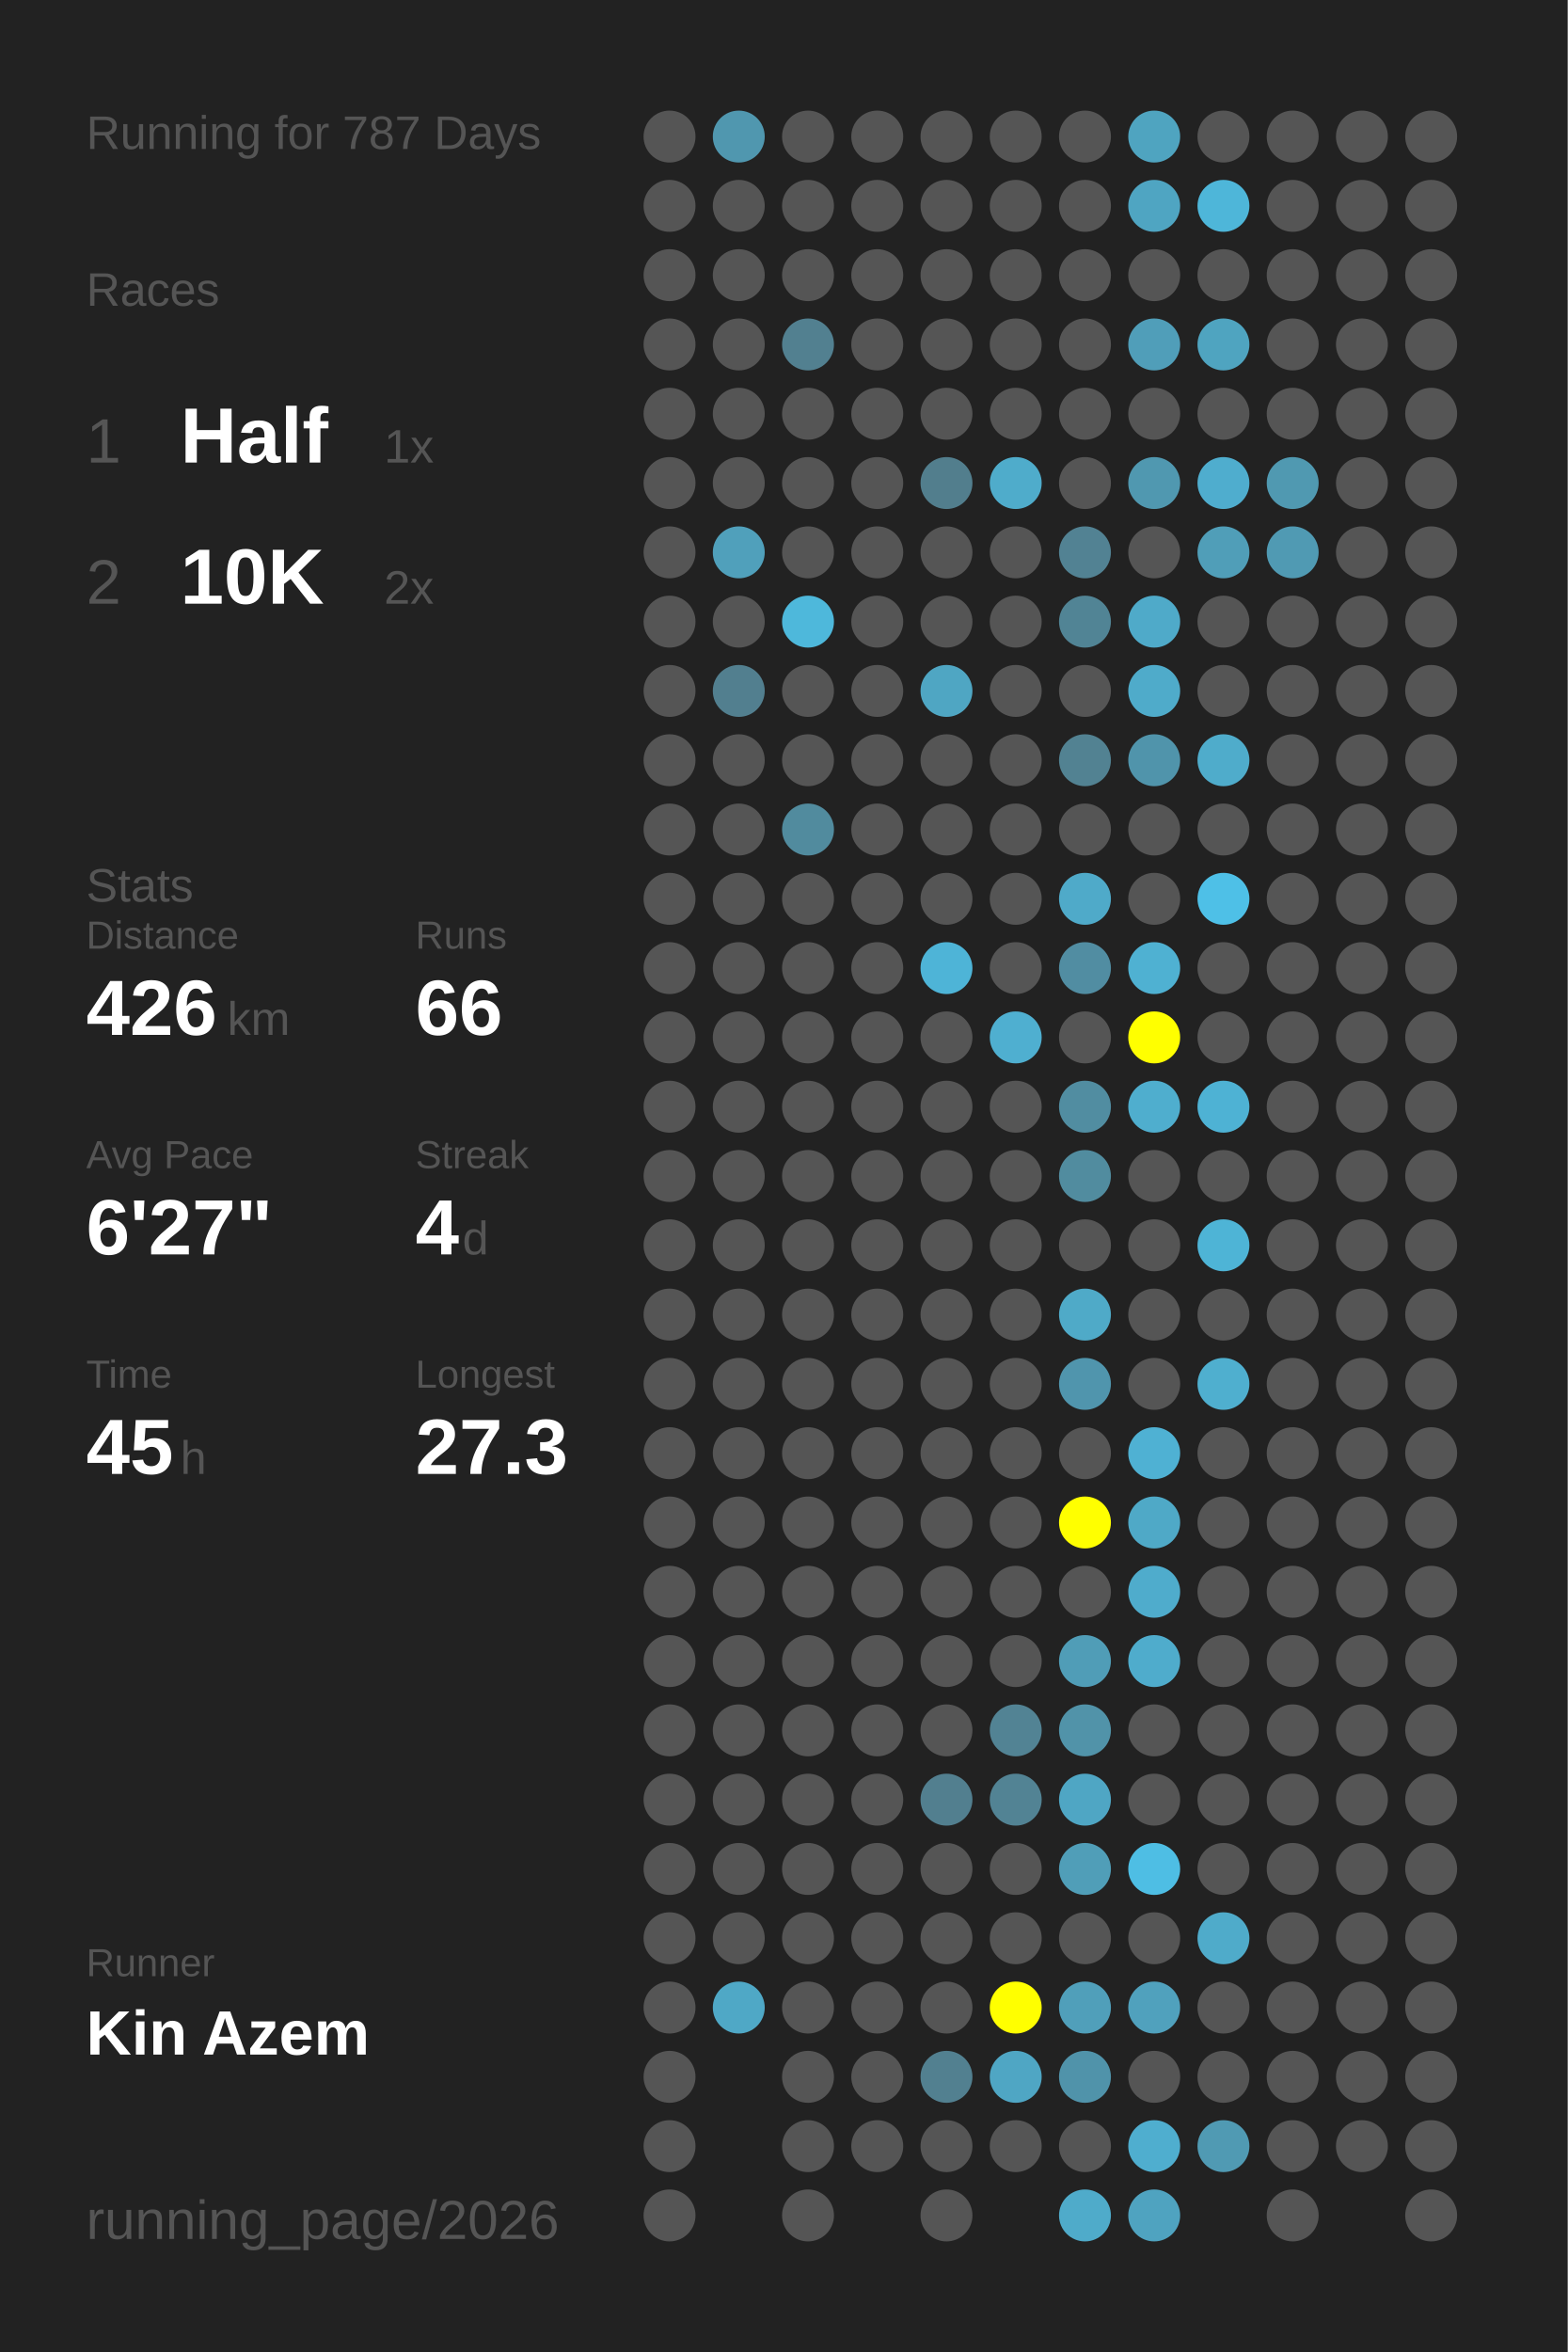
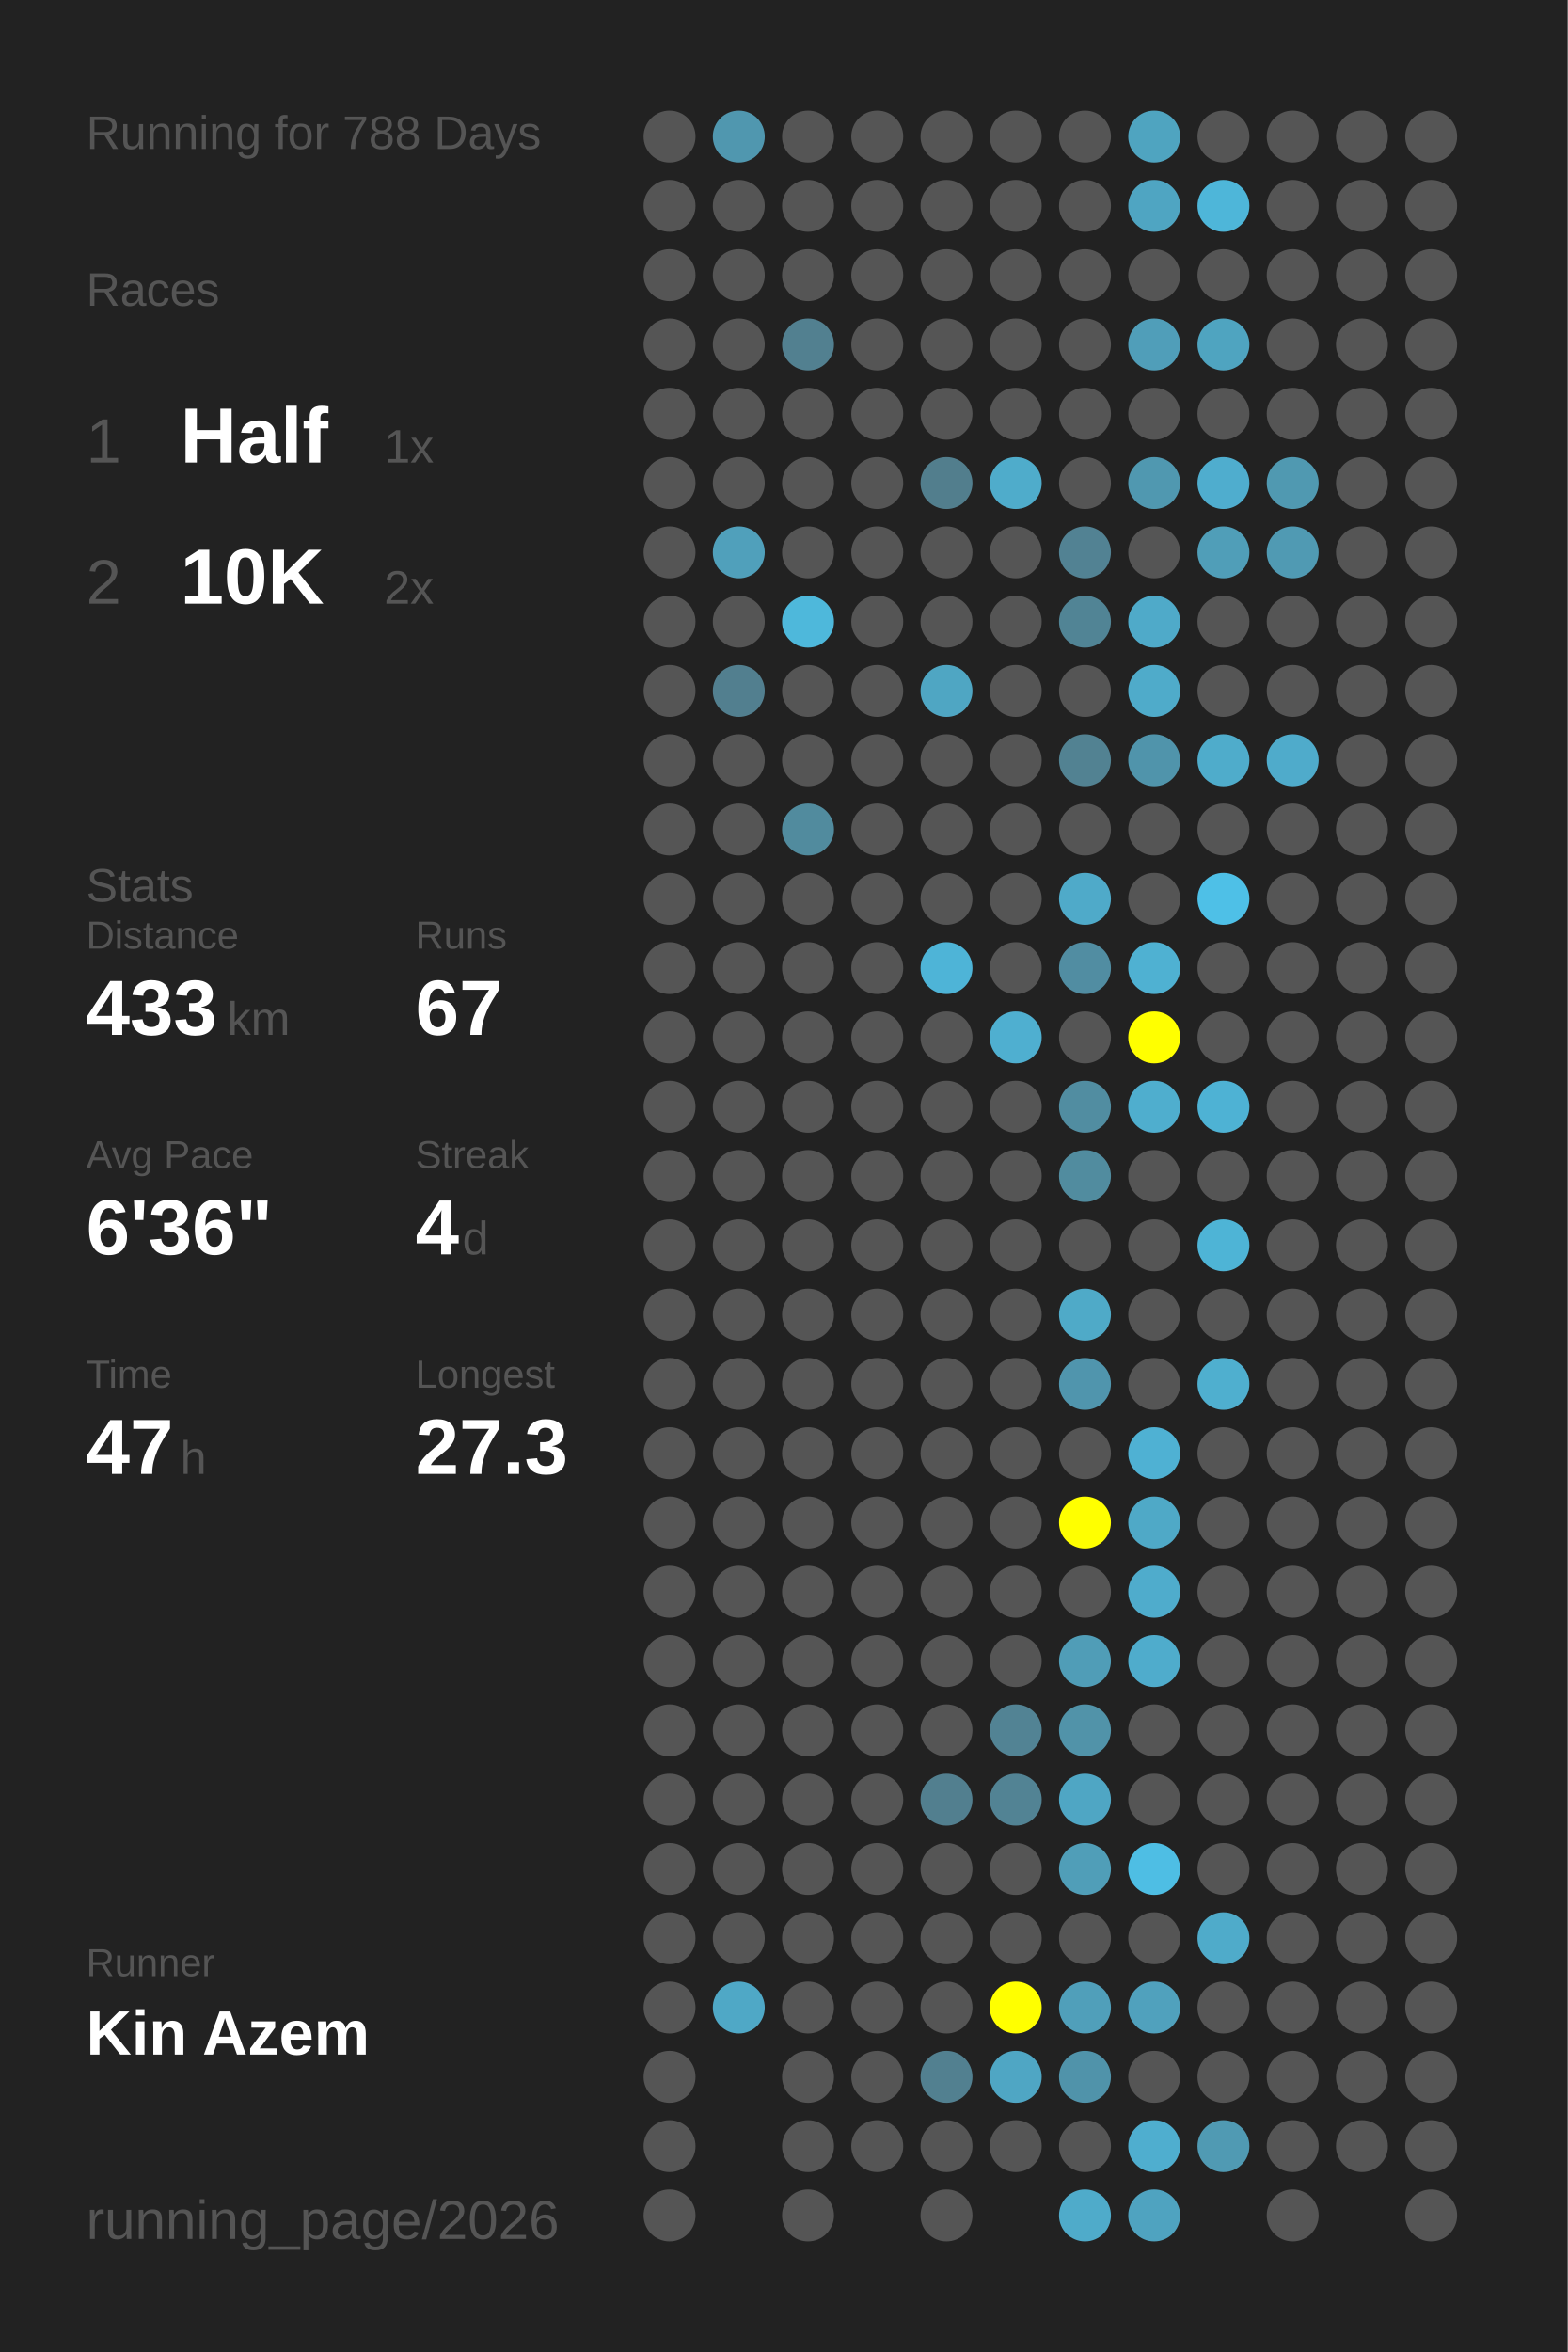
<svg xmlns="http://www.w3.org/2000/svg" baseProfile="full" height="300mm" version="1.1" viewBox="0,0,200,300" width="200mm">
  <defs />
  <rect fill="#222222" height="300" width="200" x="0" y="0" />
-   <text fill="#555555" style="font-size:6px; font-family:Arial;" x="11" y="19">Running for 787 Days</text>
+   <text fill="#555555" style="font-size:6px; font-family:Arial;" x="11" y="19">Running for 788 Days</text>
  <text fill="#555555" style="font-size:6px; font-family:Arial;" x="11" y="39">Races</text>
  <text fill="#555555" style="font-size:8px; font-family:Arial;" x="11" y="59">1</text>
  <text fill="#FFFFFF" style="font-size:10px; font-family:Arial; font-weight:bold;" x="23" y="59">Half</text>
  <text fill="#555555" style="font-size:6px; font-family:Arial;" x="49" y="59">1x</text>
  <text fill="#555555" style="font-size:8px; font-family:Arial;" x="11" y="77">2</text>
  <text fill="#FFFFFF" style="font-size:10px; font-family:Arial; font-weight:bold;" x="23" y="77">10K</text>
  <text fill="#555555" style="font-size:6px; font-family:Arial;" x="49" y="77">2x</text>
  <text fill="#555555" style="font-size:6px; font-family:Arial;" x="11" y="115">Stats</text>
  <text fill="#555555" style="font-size:5px; font-family:Arial;" x="11" y="121">Distance</text>
-   <text fill="#FFFFFF" style="font-size:10px; font-family:Arial; font-weight:bold;" x="11" y="132">426</text>
+   <text fill="#FFFFFF" style="font-size:10px; font-family:Arial; font-weight:bold;" x="11" y="132">433</text>
  <text fill="#555555" style="font-size:6px; font-family:Arial;" x="29" y="132">km</text>
  <text fill="#555555" style="font-size:5px; font-family:Arial;" x="53" y="121">Runs</text>
-   <text fill="#FFFFFF" style="font-size:10px; font-family:Arial; font-weight:bold;" x="53" y="132">66</text>
+   <text fill="#FFFFFF" style="font-size:10px; font-family:Arial; font-weight:bold;" x="53" y="132">67</text>
  <text fill="#555555" style="font-size:5px; font-family:Arial;" x="11" y="149">Avg Pace</text>
-   <text fill="#FFFFFF" style="font-size:10px; font-family:Arial; font-weight:bold;" x="11" y="160">6'27"</text>
+   <text fill="#FFFFFF" style="font-size:10px; font-family:Arial; font-weight:bold;" x="11" y="160">6'36"</text>
  <text fill="#555555" style="font-size:5px; font-family:Arial;" x="53" y="149">Streak</text>
  <text fill="#FFFFFF" style="font-size:10px; font-family:Arial; font-weight:bold;" x="53" y="160">4</text>
  <text fill="#555555" style="font-size:6px; font-family:Arial;" x="59" y="160">d</text>
  <text fill="#555555" style="font-size:5px; font-family:Arial;" x="11" y="177">Time</text>
-   <text fill="#FFFFFF" style="font-size:10px; font-family:Arial; font-weight:bold;" x="11" y="188">45</text>
+   <text fill="#FFFFFF" style="font-size:10px; font-family:Arial; font-weight:bold;" x="11" y="188">47</text>
  <text fill="#555555" style="font-size:6px; font-family:Arial;" x="23" y="188">h</text>
  <text fill="#555555" style="font-size:5px; font-family:Arial;" x="53" y="177">Longest</text>
  <text fill="#FFFFFF" style="font-size:10px; font-family:Arial; font-weight:bold;" x="53" y="188">27.3</text>
  <text fill="#555555" style="font-size:5px; font-family:Arial;" x="11" y="252.065">Runner</text>
  <text fill="#FFFFFF" style="font-size:8px; font-family:Arial; font-weight:bold;" x="11" y="262.065">Kin Azem</text>
  <text fill="#555555" style="font-size:7px; font-family:Arial;" x="11" y="285.581">running_page/2026</text>
  <circle cx="85.417" cy="17.419" fill="#555555" r="3.312" />
  <circle cx="85.417" cy="26.258" fill="#555555" r="3.312" />
  <circle cx="85.417" cy="35.097" fill="#555555" r="3.312" />
  <circle cx="85.417" cy="43.935" fill="#555555" r="3.312" />
  <circle cx="85.417" cy="52.774" fill="#555555" r="3.312" />
  <circle cx="85.417" cy="61.613" fill="#555555" r="3.312" />
  <circle cx="85.417" cy="70.452" fill="#555555" r="3.312" />
  <circle cx="85.417" cy="79.29" fill="#555555" r="3.312" />
  <circle cx="85.417" cy="88.129" fill="#555555" r="3.312" />
  <circle cx="85.417" cy="96.968" fill="#555555" r="3.312" />
  <circle cx="85.417" cy="105.806" fill="#555555" r="3.312" />
  <circle cx="85.417" cy="114.645" fill="#555555" r="3.312" />
  <circle cx="85.417" cy="123.484" fill="#555555" r="3.312" />
  <circle cx="85.417" cy="132.323" fill="#555555" r="3.312" />
  <circle cx="85.417" cy="141.161" fill="#555555" r="3.312" />
  <circle cx="85.417" cy="150" fill="#555555" r="3.312" />
  <circle cx="85.417" cy="158.839" fill="#555555" r="3.312" />
  <circle cx="85.417" cy="167.677" fill="#555555" r="3.312" />
  <circle cx="85.417" cy="176.516" fill="#555555" r="3.312" />
  <circle cx="85.417" cy="185.355" fill="#555555" r="3.312" />
  <circle cx="85.417" cy="194.194" fill="#555555" r="3.312" />
  <circle cx="85.417" cy="203.032" fill="#555555" r="3.312" />
  <circle cx="85.417" cy="211.871" fill="#555555" r="3.312" />
  <circle cx="85.417" cy="220.71" fill="#555555" r="3.312" />
  <circle cx="85.417" cy="229.548" fill="#555555" r="3.312" />
  <circle cx="85.417" cy="238.387" fill="#555555" r="3.312" />
  <circle cx="85.417" cy="247.226" fill="#555555" r="3.312" />
  <circle cx="85.417" cy="256.065" fill="#555555" r="3.312" />
  <circle cx="85.417" cy="264.903" fill="#555555" r="3.312" />
  <circle cx="85.417" cy="273.742" fill="#555555" r="3.312" />
  <circle cx="85.417" cy="282.581" fill="#555555" r="3.312" />
  <circle cx="94.25" cy="17.419" fill="#5097af" r="3.312" />
  <circle cx="94.25" cy="26.258" fill="#555555" r="3.312" />
  <circle cx="94.25" cy="35.097" fill="#555555" r="3.312" />
  <circle cx="94.25" cy="43.935" fill="#555555" r="3.312" />
  <circle cx="94.25" cy="52.774" fill="#555555" r="3.312" />
  <circle cx="94.25" cy="61.613" fill="#555555" r="3.312" />
  <circle cx="94.25" cy="70.452" fill="#50a0bb" r="3.312" />
  <circle cx="94.25" cy="79.29" fill="#555555" r="3.312" />
  <circle cx="94.25" cy="88.129" fill="#527f8f" r="3.312" />
  <circle cx="94.25" cy="96.968" fill="#555555" r="3.312" />
  <circle cx="94.25" cy="105.806" fill="#555555" r="3.312" />
  <circle cx="94.25" cy="114.645" fill="#555555" r="3.312" />
  <circle cx="94.25" cy="123.484" fill="#555555" r="3.312" />
  <circle cx="94.25" cy="132.323" fill="#555555" r="3.312" />
  <circle cx="94.25" cy="141.161" fill="#555555" r="3.312" />
  <circle cx="94.25" cy="150" fill="#555555" r="3.312" />
  <circle cx="94.25" cy="158.839" fill="#555555" r="3.312" />
  <circle cx="94.25" cy="167.677" fill="#555555" r="3.312" />
  <circle cx="94.25" cy="176.516" fill="#555555" r="3.312" />
  <circle cx="94.25" cy="185.355" fill="#555555" r="3.312" />
  <circle cx="94.25" cy="194.194" fill="#555555" r="3.312" />
  <circle cx="94.25" cy="203.032" fill="#555555" r="3.312" />
  <circle cx="94.25" cy="211.871" fill="#555555" r="3.312" />
  <circle cx="94.25" cy="220.71" fill="#555555" r="3.312" />
  <circle cx="94.25" cy="229.548" fill="#555555" r="3.312" />
  <circle cx="94.25" cy="238.387" fill="#555555" r="3.312" />
  <circle cx="94.25" cy="247.226" fill="#555555" r="3.312" />
  <circle cx="94.25" cy="256.065" fill="#4fa8c6" r="3.312" />
  <circle cx="103.083" cy="17.419" fill="#555555" r="3.312" />
  <circle cx="103.083" cy="26.258" fill="#555555" r="3.312" />
  <circle cx="103.083" cy="35.097" fill="#555555" r="3.312" />
  <circle cx="103.083" cy="43.935" fill="#528090" r="3.312" />
  <circle cx="103.083" cy="52.774" fill="#555555" r="3.312" />
  <circle cx="103.083" cy="61.613" fill="#555555" r="3.312" />
  <circle cx="103.083" cy="70.452" fill="#555555" r="3.312" />
  <circle cx="103.083" cy="79.29" fill="#4eb8db" r="3.312" />
  <circle cx="103.083" cy="88.129" fill="#555555" r="3.312" />
  <circle cx="103.083" cy="96.968" fill="#555555" r="3.312" />
  <circle cx="103.083" cy="105.806" fill="#518b9e" r="3.312" />
  <circle cx="103.083" cy="114.645" fill="#555555" r="3.312" />
  <circle cx="103.083" cy="123.484" fill="#555555" r="3.312" />
  <circle cx="103.083" cy="132.323" fill="#555555" r="3.312" />
  <circle cx="103.083" cy="141.161" fill="#555555" r="3.312" />
  <circle cx="103.083" cy="150" fill="#555555" r="3.312" />
  <circle cx="103.083" cy="158.839" fill="#555555" r="3.312" />
  <circle cx="103.083" cy="167.677" fill="#555555" r="3.312" />
  <circle cx="103.083" cy="176.516" fill="#555555" r="3.312" />
  <circle cx="103.083" cy="185.355" fill="#555555" r="3.312" />
  <circle cx="103.083" cy="194.194" fill="#555555" r="3.312" />
  <circle cx="103.083" cy="203.032" fill="#555555" r="3.312" />
  <circle cx="103.083" cy="211.871" fill="#555555" r="3.312" />
  <circle cx="103.083" cy="220.71" fill="#555555" r="3.312" />
  <circle cx="103.083" cy="229.548" fill="#555555" r="3.312" />
  <circle cx="103.083" cy="238.387" fill="#555555" r="3.312" />
  <circle cx="103.083" cy="247.226" fill="#555555" r="3.312" />
  <circle cx="103.083" cy="256.065" fill="#555555" r="3.312" />
  <circle cx="103.083" cy="264.903" fill="#555555" r="3.312" />
  <circle cx="103.083" cy="273.742" fill="#555555" r="3.312" />
  <circle cx="103.083" cy="282.581" fill="#555555" r="3.312" />
  <circle cx="111.917" cy="17.419" fill="#555555" r="3.312" />
  <circle cx="111.917" cy="26.258" fill="#555555" r="3.312" />
  <circle cx="111.917" cy="35.097" fill="#555555" r="3.312" />
  <circle cx="111.917" cy="43.935" fill="#555555" r="3.312" />
  <circle cx="111.917" cy="52.774" fill="#555555" r="3.312" />
  <circle cx="111.917" cy="61.613" fill="#555555" r="3.312" />
  <circle cx="111.917" cy="70.452" fill="#555555" r="3.312" />
  <circle cx="111.917" cy="79.29" fill="#555555" r="3.312" />
  <circle cx="111.917" cy="88.129" fill="#555555" r="3.312" />
  <circle cx="111.917" cy="96.968" fill="#555555" r="3.312" />
  <circle cx="111.917" cy="105.806" fill="#555555" r="3.312" />
  <circle cx="111.917" cy="114.645" fill="#555555" r="3.312" />
  <circle cx="111.917" cy="123.484" fill="#555555" r="3.312" />
  <circle cx="111.917" cy="132.323" fill="#555555" r="3.312" />
  <circle cx="111.917" cy="141.161" fill="#555555" r="3.312" />
  <circle cx="111.917" cy="150" fill="#555555" r="3.312" />
  <circle cx="111.917" cy="158.839" fill="#555555" r="3.312" />
  <circle cx="111.917" cy="167.677" fill="#555555" r="3.312" />
  <circle cx="111.917" cy="176.516" fill="#555555" r="3.312" />
  <circle cx="111.917" cy="185.355" fill="#555555" r="3.312" />
  <circle cx="111.917" cy="194.194" fill="#555555" r="3.312" />
  <circle cx="111.917" cy="203.032" fill="#555555" r="3.312" />
  <circle cx="111.917" cy="211.871" fill="#555555" r="3.312" />
  <circle cx="111.917" cy="220.71" fill="#555555" r="3.312" />
  <circle cx="111.917" cy="229.548" fill="#555555" r="3.312" />
  <circle cx="111.917" cy="238.387" fill="#555555" r="3.312" />
  <circle cx="111.917" cy="247.226" fill="#555555" r="3.312" />
  <circle cx="111.917" cy="256.065" fill="#555555" r="3.312" />
  <circle cx="111.917" cy="264.903" fill="#555555" r="3.312" />
  <circle cx="111.917" cy="273.742" fill="#555555" r="3.312" />
  <circle cx="120.75" cy="17.419" fill="#555555" r="3.312" />
  <circle cx="120.75" cy="26.258" fill="#555555" r="3.312" />
  <circle cx="120.75" cy="35.097" fill="#555555" r="3.312" />
  <circle cx="120.75" cy="43.935" fill="#555555" r="3.312" />
  <circle cx="120.75" cy="52.774" fill="#555555" r="3.312" />
  <circle cx="120.75" cy="61.613" fill="#527e8d" r="3.312" />
  <circle cx="120.75" cy="70.452" fill="#555555" r="3.312" />
  <circle cx="120.75" cy="79.29" fill="#555555" r="3.312" />
  <circle cx="120.75" cy="88.129" fill="#4fa6c3" r="3.312" />
  <circle cx="120.75" cy="96.968" fill="#555555" r="3.312" />
  <circle cx="120.75" cy="105.806" fill="#555555" r="3.312" />
  <circle cx="120.75" cy="114.645" fill="#555555" r="3.312" />
  <circle cx="120.75" cy="123.484" fill="#4eb4d7" r="3.312" />
  <circle cx="120.75" cy="132.323" fill="#555555" r="3.312" />
  <circle cx="120.75" cy="141.161" fill="#555555" r="3.312" />
  <circle cx="120.75" cy="150" fill="#555555" r="3.312" />
  <circle cx="120.75" cy="158.839" fill="#555555" r="3.312" />
  <circle cx="120.75" cy="167.677" fill="#555555" r="3.312" />
  <circle cx="120.75" cy="176.516" fill="#555555" r="3.312" />
  <circle cx="120.75" cy="185.355" fill="#555555" r="3.312" />
  <circle cx="120.75" cy="194.194" fill="#555555" r="3.312" />
  <circle cx="120.75" cy="203.032" fill="#555555" r="3.312" />
  <circle cx="120.75" cy="211.871" fill="#555555" r="3.312" />
  <circle cx="120.75" cy="220.71" fill="#555555" r="3.312" />
  <circle cx="120.75" cy="229.548" fill="#527f8f" r="3.312" />
  <circle cx="120.75" cy="238.387" fill="#555555" r="3.312" />
  <circle cx="120.75" cy="247.226" fill="#555555" r="3.312" />
  <circle cx="120.75" cy="256.065" fill="#555555" r="3.312" />
  <circle cx="120.75" cy="264.903" fill="#528090" r="3.312" />
  <circle cx="120.75" cy="273.742" fill="#555555" r="3.312" />
  <circle cx="120.75" cy="282.581" fill="#555555" r="3.312" />
  <circle cx="129.583" cy="17.419" fill="#555555" r="3.312" />
  <circle cx="129.583" cy="26.258" fill="#555555" r="3.312" />
  <circle cx="129.583" cy="35.097" fill="#555555" r="3.312" />
  <circle cx="129.583" cy="43.935" fill="#555555" r="3.312" />
  <circle cx="129.583" cy="52.774" fill="#555555" r="3.312" />
  <circle cx="129.583" cy="61.613" fill="#4faccb" r="3.312" />
  <circle cx="129.583" cy="70.452" fill="#555555" r="3.312" />
  <circle cx="129.583" cy="79.29" fill="#555555" r="3.312" />
  <circle cx="129.583" cy="88.129" fill="#555555" r="3.312" />
  <circle cx="129.583" cy="96.968" fill="#555555" r="3.312" />
  <circle cx="129.583" cy="105.806" fill="#555555" r="3.312" />
  <circle cx="129.583" cy="114.645" fill="#555555" r="3.312" />
  <circle cx="129.583" cy="123.484" fill="#555555" r="3.312" />
  <circle cx="129.583" cy="132.323" fill="#4fafd0" r="3.312" />
  <circle cx="129.583" cy="141.161" fill="#555555" r="3.312" />
  <circle cx="129.583" cy="150" fill="#555555" r="3.312" />
  <circle cx="129.583" cy="158.839" fill="#555555" r="3.312" />
  <circle cx="129.583" cy="167.677" fill="#555555" r="3.312" />
  <circle cx="129.583" cy="176.516" fill="#555555" r="3.312" />
  <circle cx="129.583" cy="185.355" fill="#555555" r="3.312" />
  <circle cx="129.583" cy="194.194" fill="#555555" r="3.312" />
  <circle cx="129.583" cy="203.032" fill="#555555" r="3.312" />
  <circle cx="129.583" cy="211.871" fill="#555555" r="3.312" />
  <circle cx="129.583" cy="220.71" fill="#528394" r="3.312" />
  <circle cx="129.583" cy="229.548" fill="#528394" r="3.312" />
  <circle cx="129.583" cy="238.387" fill="#555555" r="3.312" />
  <circle cx="129.583" cy="247.226" fill="#555555" r="3.312" />
  <circle cx="129.583" cy="256.065" fill="#FFFF00" r="3.312" />
  <circle cx="129.583" cy="264.903" fill="#4fa6c4" r="3.312" />
  <circle cx="129.583" cy="273.742" fill="#555555" r="3.312" />
  <circle cx="138.417" cy="17.419" fill="#555555" r="3.312" />
  <circle cx="138.417" cy="26.258" fill="#555555" r="3.312" />
  <circle cx="138.417" cy="35.097" fill="#555555" r="3.312" />
  <circle cx="138.417" cy="43.935" fill="#555555" r="3.312" />
  <circle cx="138.417" cy="52.774" fill="#555555" r="3.312" />
  <circle cx="138.417" cy="61.613" fill="#555555" r="3.312" />
  <circle cx="138.417" cy="70.452" fill="#528293" r="3.312" />
  <circle cx="138.417" cy="79.29" fill="#518495" r="3.312" />
  <circle cx="138.417" cy="88.129" fill="#555555" r="3.312" />
  <circle cx="138.417" cy="96.968" fill="#528292" r="3.312" />
  <circle cx="138.417" cy="105.806" fill="#555555" r="3.312" />
  <circle cx="138.417" cy="114.645" fill="#4faac9" r="3.312" />
  <circle cx="138.417" cy="123.484" fill="#518da2" r="3.312" />
  <circle cx="138.417" cy="132.323" fill="#555555" r="3.312" />
  <circle cx="138.417" cy="141.161" fill="#518da1" r="3.312" />
  <circle cx="138.417" cy="150" fill="#518c9f" r="3.312" />
  <circle cx="138.417" cy="158.839" fill="#555555" r="3.312" />
  <circle cx="138.417" cy="167.677" fill="#4faac8" r="3.312" />
  <circle cx="138.417" cy="176.516" fill="#5095ad" r="3.312" />
  <circle cx="138.417" cy="185.355" fill="#555555" r="3.312" />
  <circle cx="138.417" cy="194.194" fill="#FFFF00" r="3.312" />
  <circle cx="138.417" cy="203.032" fill="#555555" r="3.312" />
  <circle cx="138.417" cy="211.871" fill="#509db7" r="3.312" />
  <circle cx="138.417" cy="220.71" fill="#5193a9" r="3.312" />
  <circle cx="138.417" cy="229.548" fill="#4fa6c4" r="3.312" />
  <circle cx="138.417" cy="238.387" fill="#509eb8" r="3.312" />
  <circle cx="138.417" cy="247.226" fill="#555555" r="3.312" />
  <circle cx="138.417" cy="256.065" fill="#509fba" r="3.312" />
  <circle cx="138.417" cy="264.903" fill="#5093aa" r="3.312" />
  <circle cx="138.417" cy="273.742" fill="#555555" r="3.312" />
  <circle cx="138.417" cy="282.581" fill="#4fabca" r="3.312" />
  <circle cx="147.25" cy="17.419" fill="#4fa4c0" r="3.312" />
  <circle cx="147.25" cy="26.258" fill="#4fa5c2" r="3.312" />
  <circle cx="147.25" cy="35.097" fill="#555555" r="3.312" />
  <circle cx="147.25" cy="43.935" fill="#509eb9" r="3.312" />
  <circle cx="147.25" cy="52.774" fill="#555555" r="3.312" />
  <circle cx="147.25" cy="61.613" fill="#5098b0" r="3.312" />
  <circle cx="147.25" cy="70.452" fill="#555555" r="3.312" />
  <circle cx="147.25" cy="79.29" fill="#4faac9" r="3.312" />
  <circle cx="147.25" cy="88.129" fill="#4fabca" r="3.312" />
  <circle cx="147.25" cy="96.968" fill="#5094ab" r="3.312" />
  <circle cx="147.25" cy="105.806" fill="#555555" r="3.312" />
  <circle cx="147.25" cy="114.645" fill="#555555" r="3.312" />
  <circle cx="147.25" cy="123.484" fill="#4fb1d2" r="3.312" />
  <circle cx="147.25" cy="132.323" fill="#FFFF00" r="3.312" />
  <circle cx="147.25" cy="141.161" fill="#4faece" r="3.312" />
  <circle cx="147.25" cy="150" fill="#555555" r="3.312" />
  <circle cx="147.25" cy="158.839" fill="#555555" r="3.312" />
  <circle cx="147.25" cy="167.677" fill="#555555" r="3.312" />
  <circle cx="147.25" cy="176.516" fill="#555555" r="3.312" />
  <circle cx="147.25" cy="185.355" fill="#4fb1d3" r="3.312" />
  <circle cx="147.25" cy="194.194" fill="#4fa9c7" r="3.312" />
  <circle cx="147.25" cy="203.032" fill="#4faccc" r="3.312" />
  <circle cx="147.25" cy="211.871" fill="#4faccc" r="3.312" />
  <circle cx="147.25" cy="220.71" fill="#555555" r="3.312" />
  <circle cx="147.25" cy="229.548" fill="#555555" r="3.312" />
  <circle cx="147.25" cy="238.387" fill="#4ebee4" r="3.312" />
  <circle cx="147.25" cy="247.226" fill="#555555" r="3.312" />
  <circle cx="147.25" cy="256.065" fill="#50a1bd" r="3.312" />
  <circle cx="147.25" cy="264.903" fill="#555555" r="3.312" />
  <circle cx="147.25" cy="273.742" fill="#4faecf" r="3.312" />
  <circle cx="147.25" cy="282.581" fill="#4fa3c0" r="3.312" />
  <circle cx="156.083" cy="17.419" fill="#555555" r="3.312" />
  <circle cx="156.083" cy="26.258" fill="#4eb6d9" r="3.312" />
  <circle cx="156.083" cy="35.097" fill="#555555" r="3.312" />
  <circle cx="156.083" cy="43.935" fill="#4fa4c0" r="3.312" />
  <circle cx="156.083" cy="52.774" fill="#555555" r="3.312" />
  <circle cx="156.083" cy="61.613" fill="#4fadce" r="3.312" />
  <circle cx="156.083" cy="70.452" fill="#509eb8" r="3.312" />
  <circle cx="156.083" cy="79.29" fill="#555555" r="3.312" />
  <circle cx="156.083" cy="88.129" fill="#555555" r="3.312" />
  <circle cx="156.083" cy="96.968" fill="#4faccb" r="3.312" />
  <circle cx="156.083" cy="105.806" fill="#555555" r="3.312" />
  <circle cx="156.083" cy="114.645" fill="#4ec0e7" r="3.312" />
  <circle cx="156.083" cy="123.484" fill="#555555" r="3.312" />
  <circle cx="156.083" cy="132.323" fill="#555555" r="3.312" />
  <circle cx="156.083" cy="141.161" fill="#4eb2d4" r="3.312" />
  <circle cx="156.083" cy="150" fill="#555555" r="3.312" />
  <circle cx="156.083" cy="158.839" fill="#4eb4d6" r="3.312" />
  <circle cx="156.083" cy="167.677" fill="#555555" r="3.312" />
  <circle cx="156.083" cy="176.516" fill="#4fafcf" r="3.312" />
  <circle cx="156.083" cy="185.355" fill="#555555" r="3.312" />
  <circle cx="156.083" cy="194.194" fill="#555555" r="3.312" />
  <circle cx="156.083" cy="203.032" fill="#555555" r="3.312" />
  <circle cx="156.083" cy="211.871" fill="#555555" r="3.312" />
  <circle cx="156.083" cy="220.71" fill="#555555" r="3.312" />
  <circle cx="156.083" cy="229.548" fill="#555555" r="3.312" />
  <circle cx="156.083" cy="238.387" fill="#555555" r="3.312" />
  <circle cx="156.083" cy="247.226" fill="#4fabca" r="3.312" />
  <circle cx="156.083" cy="256.065" fill="#555555" r="3.312" />
  <circle cx="156.083" cy="264.903" fill="#555555" r="3.312" />
  <circle cx="156.083" cy="273.742" fill="#509ab3" r="3.312" />
  <circle cx="164.917" cy="17.419" fill="#555555" r="3.312" />
  <circle cx="164.917" cy="26.258" fill="#555555" r="3.312" />
  <circle cx="164.917" cy="35.097" fill="#555555" r="3.312" />
  <circle cx="164.917" cy="43.935" fill="#555555" r="3.312" />
  <circle cx="164.917" cy="52.774" fill="#555555" r="3.312" />
  <circle cx="164.917" cy="61.613" fill="#5099b1" r="3.312" />
  <circle cx="164.917" cy="70.452" fill="#509ab3" r="3.312" />
  <circle cx="164.917" cy="79.29" fill="#555555" r="3.312" />
  <circle cx="164.917" cy="88.129" fill="#555555" r="3.312" />
-   <circle cx="164.917" cy="96.968" fill="#555555" r="3.312" />
+   <circle cx="164.917" cy="96.968" fill="#4fabcb" r="3.312" />
  <circle cx="164.917" cy="105.806" fill="#555555" r="3.312" />
  <circle cx="164.917" cy="114.645" fill="#555555" r="3.312" />
  <circle cx="164.917" cy="123.484" fill="#555555" r="3.312" />
  <circle cx="164.917" cy="132.323" fill="#555555" r="3.312" />
  <circle cx="164.917" cy="141.161" fill="#555555" r="3.312" />
  <circle cx="164.917" cy="150" fill="#555555" r="3.312" />
  <circle cx="164.917" cy="158.839" fill="#555555" r="3.312" />
  <circle cx="164.917" cy="167.677" fill="#555555" r="3.312" />
  <circle cx="164.917" cy="176.516" fill="#555555" r="3.312" />
  <circle cx="164.917" cy="185.355" fill="#555555" r="3.312" />
  <circle cx="164.917" cy="194.194" fill="#555555" r="3.312" />
  <circle cx="164.917" cy="203.032" fill="#555555" r="3.312" />
  <circle cx="164.917" cy="211.871" fill="#555555" r="3.312" />
  <circle cx="164.917" cy="220.71" fill="#555555" r="3.312" />
  <circle cx="164.917" cy="229.548" fill="#555555" r="3.312" />
  <circle cx="164.917" cy="238.387" fill="#555555" r="3.312" />
  <circle cx="164.917" cy="247.226" fill="#555555" r="3.312" />
  <circle cx="164.917" cy="256.065" fill="#555555" r="3.312" />
  <circle cx="164.917" cy="264.903" fill="#555555" r="3.312" />
  <circle cx="164.917" cy="273.742" fill="#555555" r="3.312" />
  <circle cx="164.917" cy="282.581" fill="#555555" r="3.312" />
  <circle cx="173.75" cy="17.419" fill="#555555" r="3.312" />
  <circle cx="173.75" cy="26.258" fill="#555555" r="3.312" />
  <circle cx="173.75" cy="35.097" fill="#555555" r="3.312" />
  <circle cx="173.75" cy="43.935" fill="#555555" r="3.312" />
  <circle cx="173.75" cy="52.774" fill="#555555" r="3.312" />
  <circle cx="173.75" cy="61.613" fill="#555555" r="3.312" />
  <circle cx="173.75" cy="70.452" fill="#555555" r="3.312" />
  <circle cx="173.75" cy="79.29" fill="#555555" r="3.312" />
  <circle cx="173.75" cy="88.129" fill="#555555" r="3.312" />
  <circle cx="173.75" cy="96.968" fill="#555555" r="3.312" />
  <circle cx="173.75" cy="105.806" fill="#555555" r="3.312" />
  <circle cx="173.75" cy="114.645" fill="#555555" r="3.312" />
  <circle cx="173.75" cy="123.484" fill="#555555" r="3.312" />
  <circle cx="173.75" cy="132.323" fill="#555555" r="3.312" />
  <circle cx="173.75" cy="141.161" fill="#555555" r="3.312" />
  <circle cx="173.75" cy="150" fill="#555555" r="3.312" />
  <circle cx="173.75" cy="158.839" fill="#555555" r="3.312" />
  <circle cx="173.75" cy="167.677" fill="#555555" r="3.312" />
  <circle cx="173.75" cy="176.516" fill="#555555" r="3.312" />
  <circle cx="173.75" cy="185.355" fill="#555555" r="3.312" />
  <circle cx="173.75" cy="194.194" fill="#555555" r="3.312" />
  <circle cx="173.75" cy="203.032" fill="#555555" r="3.312" />
  <circle cx="173.75" cy="211.871" fill="#555555" r="3.312" />
  <circle cx="173.75" cy="220.71" fill="#555555" r="3.312" />
  <circle cx="173.75" cy="229.548" fill="#555555" r="3.312" />
  <circle cx="173.75" cy="238.387" fill="#555555" r="3.312" />
  <circle cx="173.75" cy="247.226" fill="#555555" r="3.312" />
  <circle cx="173.75" cy="256.065" fill="#555555" r="3.312" />
  <circle cx="173.75" cy="264.903" fill="#555555" r="3.312" />
  <circle cx="173.75" cy="273.742" fill="#555555" r="3.312" />
  <circle cx="182.583" cy="17.419" fill="#555555" r="3.312" />
  <circle cx="182.583" cy="26.258" fill="#555555" r="3.312" />
  <circle cx="182.583" cy="35.097" fill="#555555" r="3.312" />
  <circle cx="182.583" cy="43.935" fill="#555555" r="3.312" />
  <circle cx="182.583" cy="52.774" fill="#555555" r="3.312" />
  <circle cx="182.583" cy="61.613" fill="#555555" r="3.312" />
  <circle cx="182.583" cy="70.452" fill="#555555" r="3.312" />
  <circle cx="182.583" cy="79.29" fill="#555555" r="3.312" />
  <circle cx="182.583" cy="88.129" fill="#555555" r="3.312" />
  <circle cx="182.583" cy="96.968" fill="#555555" r="3.312" />
  <circle cx="182.583" cy="105.806" fill="#555555" r="3.312" />
  <circle cx="182.583" cy="114.645" fill="#555555" r="3.312" />
  <circle cx="182.583" cy="123.484" fill="#555555" r="3.312" />
  <circle cx="182.583" cy="132.323" fill="#555555" r="3.312" />
  <circle cx="182.583" cy="141.161" fill="#555555" r="3.312" />
  <circle cx="182.583" cy="150" fill="#555555" r="3.312" />
  <circle cx="182.583" cy="158.839" fill="#555555" r="3.312" />
  <circle cx="182.583" cy="167.677" fill="#555555" r="3.312" />
  <circle cx="182.583" cy="176.516" fill="#555555" r="3.312" />
  <circle cx="182.583" cy="185.355" fill="#555555" r="3.312" />
  <circle cx="182.583" cy="194.194" fill="#555555" r="3.312" />
  <circle cx="182.583" cy="203.032" fill="#555555" r="3.312" />
  <circle cx="182.583" cy="211.871" fill="#555555" r="3.312" />
  <circle cx="182.583" cy="220.71" fill="#555555" r="3.312" />
  <circle cx="182.583" cy="229.548" fill="#555555" r="3.312" />
  <circle cx="182.583" cy="238.387" fill="#555555" r="3.312" />
  <circle cx="182.583" cy="247.226" fill="#555555" r="3.312" />
  <circle cx="182.583" cy="256.065" fill="#555555" r="3.312" />
  <circle cx="182.583" cy="264.903" fill="#555555" r="3.312" />
  <circle cx="182.583" cy="273.742" fill="#555555" r="3.312" />
  <circle cx="182.583" cy="282.581" fill="#555555" r="3.312" />
</svg>
